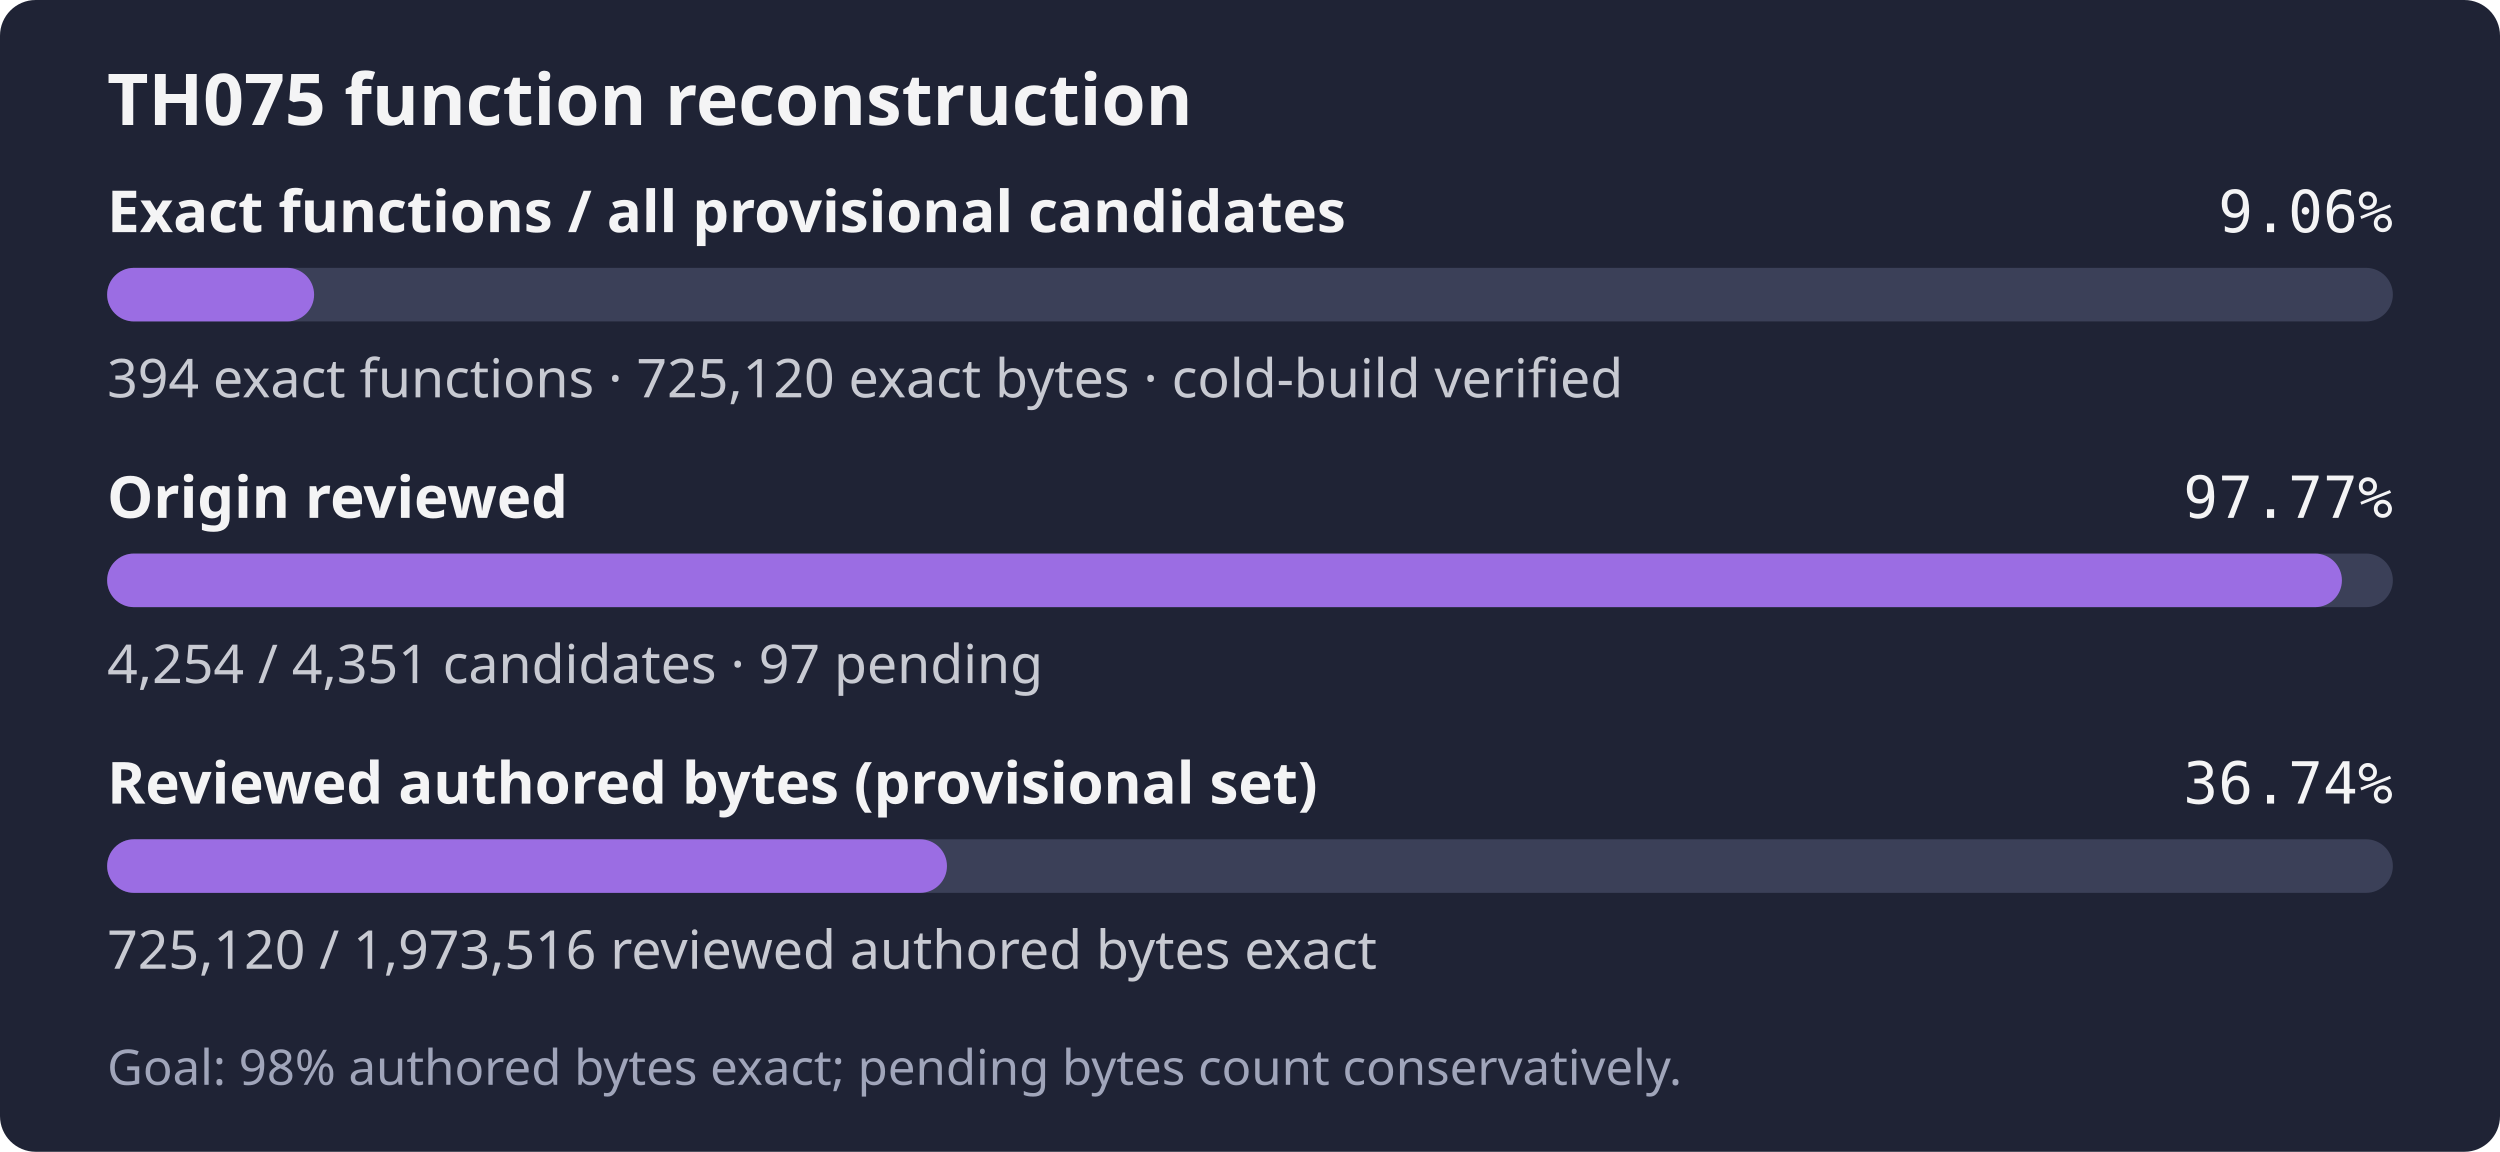
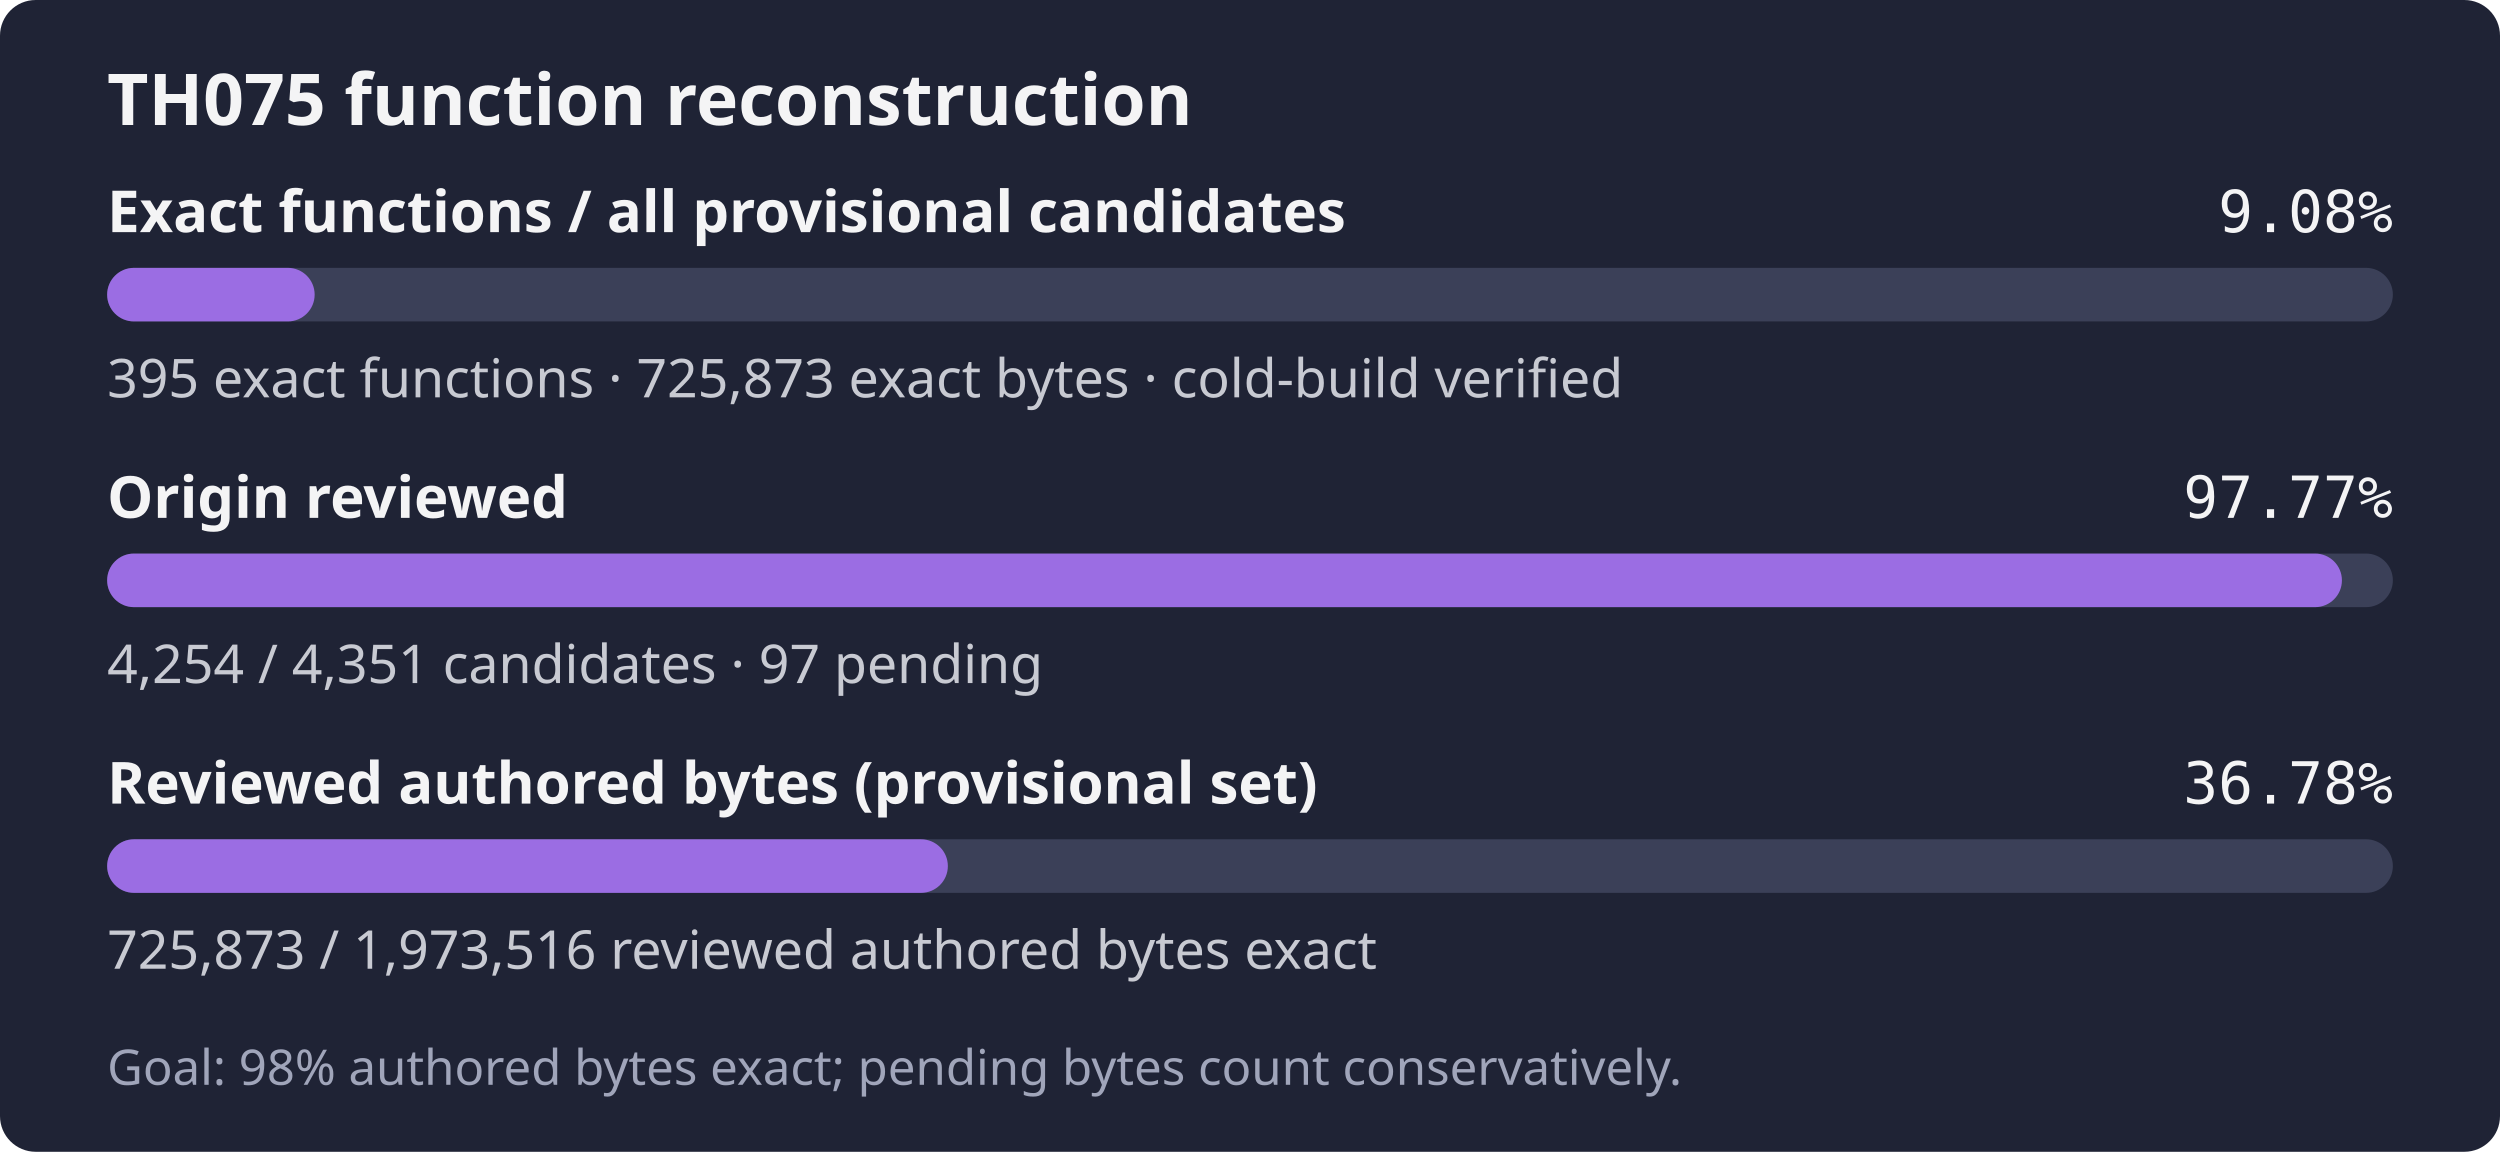
- <svg xmlns="http://www.w3.org/2000/svg" width="560" height="258" role="img" aria-label="TH075: 394 exact functions, 725,120 exact bytes; 4,254 of 4,351 candidates reviewed; Goal: 98% authored bytes exact; pending bytes count conservatively.">
+ <svg xmlns="http://www.w3.org/2000/svg" width="560" height="258" role="img" aria-label="TH075: 395 exact functions, 725,873 exact bytes; 4,254 of 4,351 candidates reviewed; Goal: 98% authored bytes exact; pending bytes count conservatively.">
  <rect width="560" height="258" rx="8" fill="#1f2335" />
  <text x="24" y="28" fill="#f4f4f5" font-family="sans-serif" font-size="16" font-weight="600">TH075 function reconstruction</text>
  <text x="24" y="52" fill="#f4f4f5" font-family="sans-serif" font-size="13" font-weight="600">Exact functions / all provisional candidates</text>
-   <text x="536" y="52" fill="#f4f4f5" text-anchor="end" font-family="monospace" font-size="13">9.06%</text>
+   <text x="536" y="52" fill="#f4f4f5" text-anchor="end" font-family="monospace" font-size="13">9.08%</text>
  <rect x="24" y="60" width="512" height="12" rx="6" fill="#3b4058" />
-   <rect x="24" y="60" width="46.36" height="12" rx="6" fill="#9b6de3" />
-   <text x="24" y="89" fill="#c8cad2" font-family="sans-serif" font-size="12">394 exact functions · 725,120 exact bytes · cold-build verified</text>
+   <rect x="24" y="60" width="46.48" height="12" rx="6" fill="#9b6de3" />
+   <text x="24" y="89" fill="#c8cad2" font-family="sans-serif" font-size="12">395 exact functions · 725,873 exact bytes · cold-build verified</text>
  <text x="24" y="116" fill="#f4f4f5" font-family="sans-serif" font-size="13" font-weight="600">Origin reviewed</text>
  <text x="536" y="116" fill="#f4f4f5" text-anchor="end" font-family="monospace" font-size="13">97.77%</text>
  <rect x="24" y="124" width="512" height="12" rx="6" fill="#3b4058" />
  <rect x="24" y="124" width="500.59" height="12" rx="6" fill="#9b6de3" />
  <text x="24" y="153" fill="#c8cad2" font-family="sans-serif" font-size="12">4,254 / 4,351 candidates · 97 pending</text>
  <text x="24" y="180" fill="#f4f4f5" font-family="sans-serif" font-size="13" font-weight="600">Reviewed authored bytes (provisional set)</text>
-   <text x="536" y="180" fill="#f4f4f5" text-anchor="end" font-family="monospace" font-size="13">36.74%</text>
+   <text x="536" y="180" fill="#f4f4f5" text-anchor="end" font-family="monospace" font-size="13">36.78%</text>
  <rect x="24" y="188" width="512" height="12" rx="6" fill="#3b4058" />
-   <rect x="24" y="188" width="188.12" height="12" rx="6" fill="#9b6de3" />
-   <text x="24" y="217" fill="#c8cad2" font-family="sans-serif" font-size="12">725,120 / 1,973,516 reviewed authored bytes exact</text>
+   <rect x="24" y="188" width="188.32" height="12" rx="6" fill="#9b6de3" />
+   <text x="24" y="217" fill="#c8cad2" font-family="sans-serif" font-size="12">725,873 / 1,973,516 reviewed authored bytes exact</text>
  <text x="24" y="243" fill="#a0a5ba" font-family="sans-serif" font-size="11">Goal: 98% authored bytes exact; pending bytes count conservatively.</text>
</svg>
